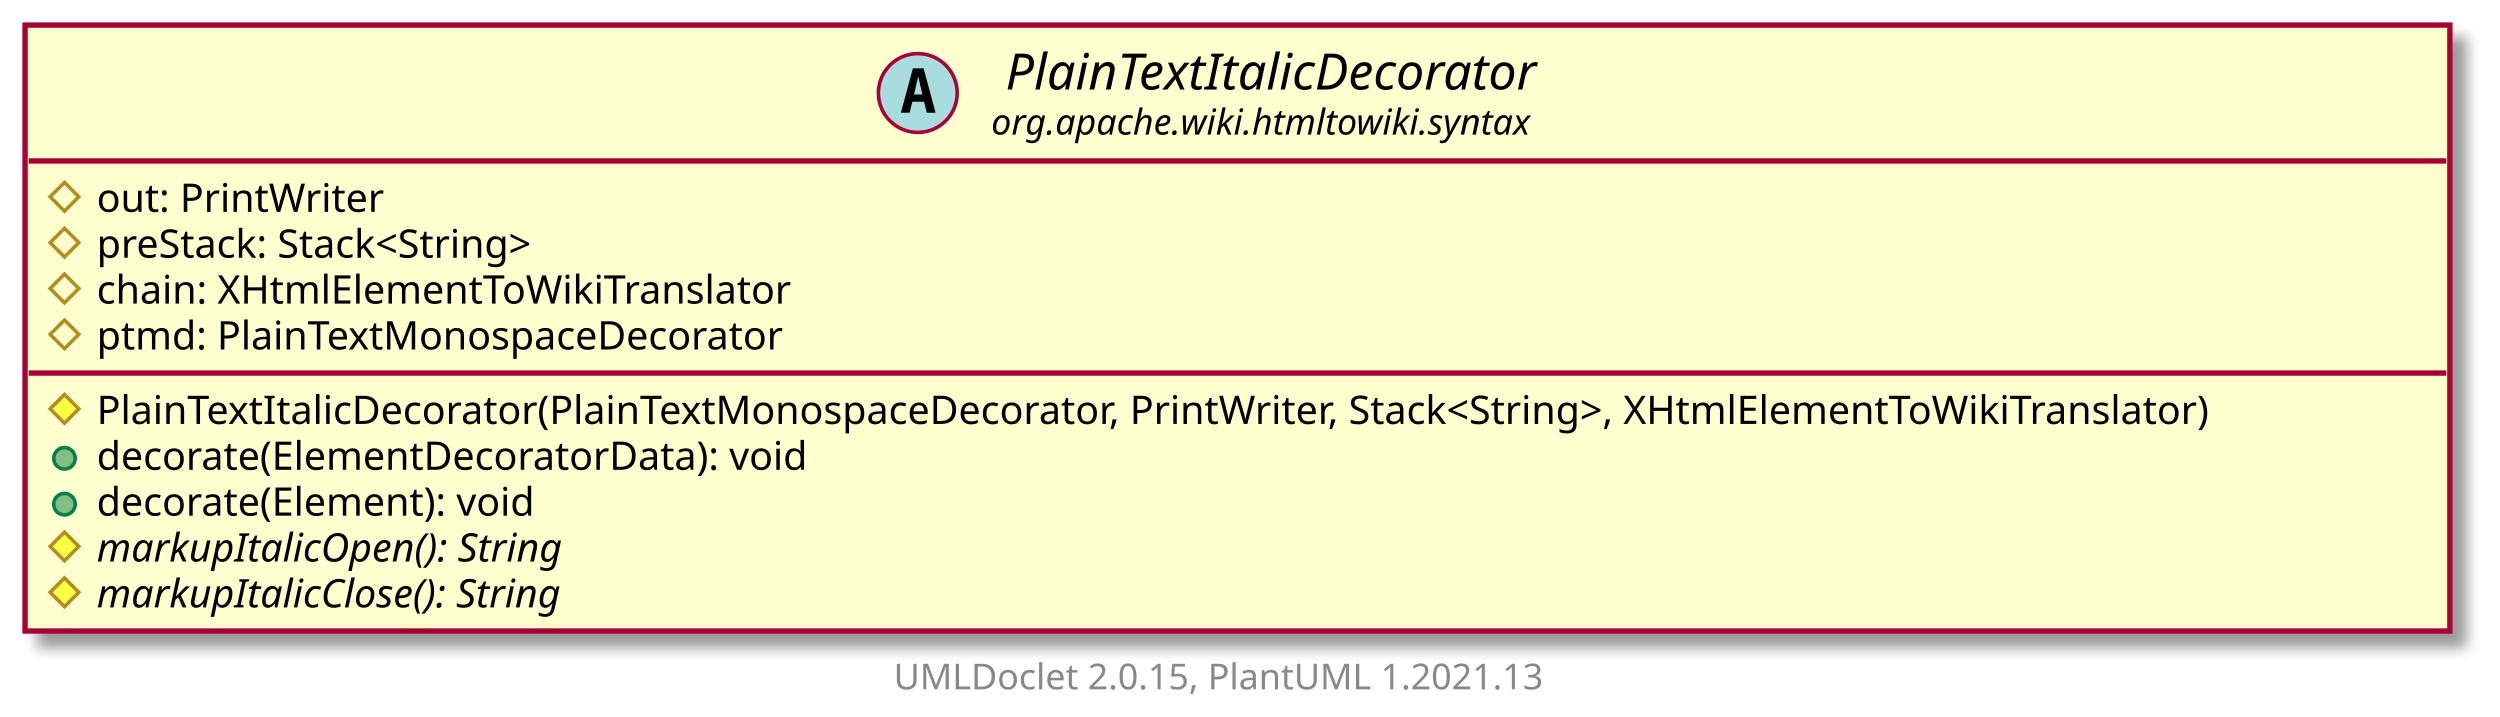
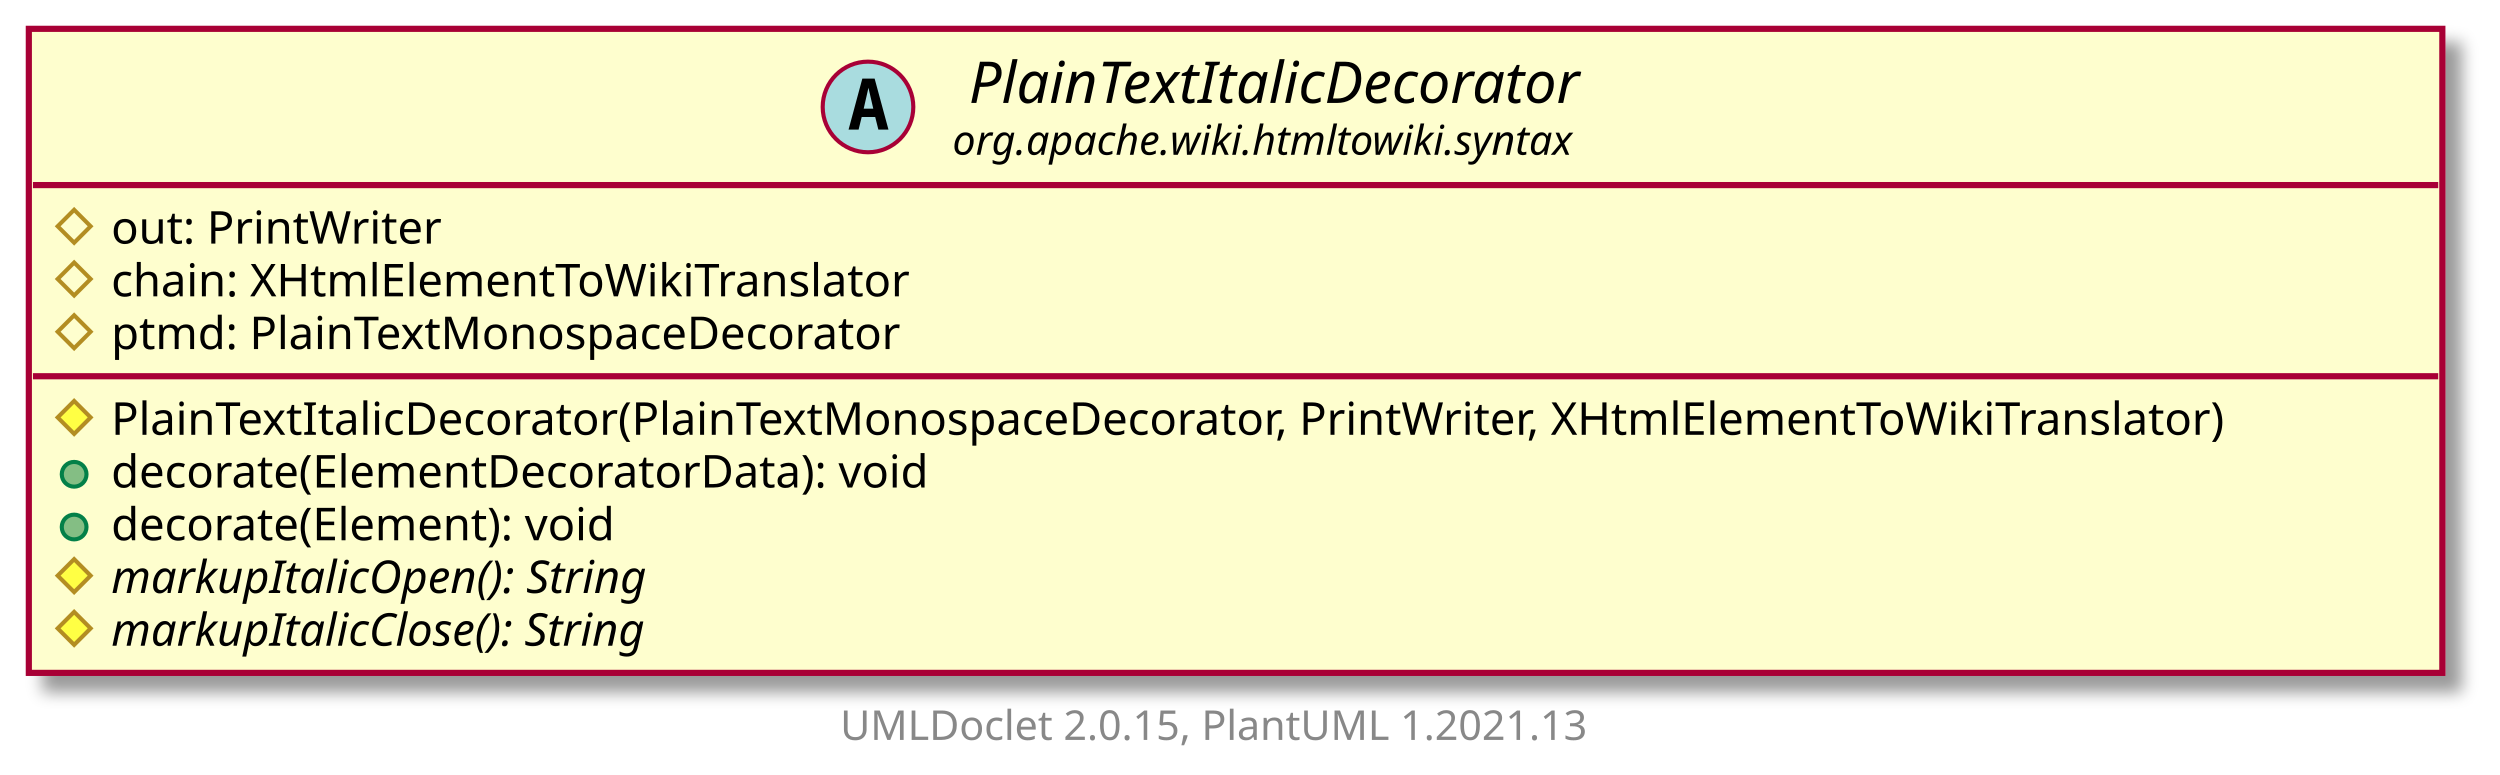
- <svg xmlns="http://www.w3.org/2000/svg" xmlns:xlink="http://www.w3.org/1999/xlink" contentScriptType="application/ecmascript" contentStyleType="text/css" height="200px" preserveAspectRatio="none" style="width:698px;height:200px;background:#FFFFFF;" version="1.1" viewBox="0 0 698 200" width="698px" zoomAndPan="magnify">
+ <svg xmlns="http://www.w3.org/2000/svg" xmlns:xlink="http://www.w3.org/1999/xlink" contentScriptType="application/ecmascript" contentStyleType="text/css" height="188px" preserveAspectRatio="none" style="width:607px;height:188px;background:#FFFFFF;" version="1.1" viewBox="0 0 607 188" width="607px" zoomAndPan="magnify">
  <defs>
-     <filter height="300%" id="f1k045gyarvz0f" width="300%" x="-1" y="-1">
+     <filter height="300%" id="faeuoftx73qjk" width="300%" x="-1" y="-1">
      <feGaussianBlur result="blurOut" stdDeviation="2.0" />
      <feColorMatrix in="blurOut" result="blurOut2" type="matrix" values="0 0 0 0 0 0 0 0 0 0 0 0 0 0 0 0 0 0 .4 0" />
      <feOffset dx="4.0" dy="4.0" in="blurOut2" result="blurOut3" />
      <feBlend in="SourceGraphic" in2="blurOut3" mode="normal" />
    </filter>
  </defs>
  <g>
    <a href="PlainTextItalicDecorator.html" target="_top" title="PlainTextItalicDecorator.html" xlink:actuate="onRequest" xlink:href="PlainTextItalicDecorator.html" xlink:show="new" xlink:title="PlainTextItalicDecorator.html" xlink:type="simple">
-       <rect codeLine="5" fill="#FEFECE" filter="url(#f1k045gyarvz0f)" height="169.18" id="org.apache.wiki.htmltowiki.syntax.PlainTextItalicDecorator" style="stroke:#A80036;stroke-width:1.5;" width="677" x="7" y="7" />
-       <ellipse cx="256.25" cy="25.969" fill="#A9DCDF" rx="11" ry="11" style="stroke:#A80036;stroke-width:1.0;" />
-       <path d="M256.359,21.312 L255.203,26.391 L257.531,26.391 L256.359,21.312 Z M254.875,19.078 L257.859,19.078 L261.219,31.469 L258.766,31.469 L258,28.406 L254.719,28.406 L253.969,31.469 L251.531,31.469 L254.875,19.078 Z " fill="#000000" />
-       <text fill="#000000" font-family="sans-serif" font-size="14" font-style="italic" lengthAdjust="spacing" textLength="162" x="280.75" y="24.995">PlainTextItalicDecorator</text>
-       <text fill="#000000" font-family="sans-serif" font-size="10" font-style="italic" lengthAdjust="spacing" textLength="170" x="276.75" y="37.579">org.apache.wiki.htmltowiki.syntax</text>
-       <line style="stroke:#A80036;stroke-width:1.5;" x1="8" x2="683" y1="44.938" y2="44.938" />
+       <rect codeLine="5" fill="#FEFECE" filter="url(#faeuoftx73qjk)" height="156.375" id="org.apache.wiki.htmltowiki.syntax.PlainTextItalicDecorator" style="stroke:#A80036;stroke-width:1.5;" width="586" x="7" y="7" />
+       <ellipse cx="210.75" cy="25.969" fill="#A9DCDF" rx="11" ry="11" style="stroke:#A80036;stroke-width:1.0;" />
+       <path d="M210.859,21.312 L209.703,26.391 L212.031,26.391 L210.859,21.312 Z M209.375,19.078 L212.359,19.078 L215.719,31.469 L213.266,31.469 L212.5,28.406 L209.219,28.406 L208.469,31.469 L206.031,31.469 L209.375,19.078 Z " fill="#000000" />
+       <text fill="#000000" font-family="sans-serif" font-size="14" font-style="italic" lengthAdjust="spacing" textLength="162" x="235.25" y="24.995">PlainTextItalicDecorator</text>
+       <text fill="#000000" font-family="sans-serif" font-size="10" font-style="italic" lengthAdjust="spacing" textLength="170" x="231.25" y="37.579">org.apache.wiki.htmltowiki.syntax</text>
+       <line style="stroke:#A80036;stroke-width:1.5;" x1="8" x2="592" y1="44.938" y2="44.938" />
      <polygon fill="none" points="18,50.938,22,54.938,18,58.938,14,54.938" style="stroke:#B38D22;stroke-width:1.0;" />
      <text fill="#000000" font-family="sans-serif" font-size="11" lengthAdjust="spacing" textLength="85" x="27" y="59.148">out: PrintWriter</text>
      <polygon fill="none" points="18,63.742,22,67.742,18,71.742,14,67.742" style="stroke:#B38D22;stroke-width:1.0;" />
-       <text fill="#000000" font-family="sans-serif" font-size="11" lengthAdjust="spacing" textLength="141" x="27" y="71.953">preStack: Stack&lt;String&gt;</text>
+       <text fill="#000000" font-family="sans-serif" font-size="11" lengthAdjust="spacing" textLength="211" x="27" y="71.953">chain: XHtmlElementToWikiTranslator</text>
      <polygon fill="none" points="18,76.547,22,80.547,18,84.547,14,80.547" style="stroke:#B38D22;stroke-width:1.0;" />
-       <text fill="#000000" font-family="sans-serif" font-size="11" lengthAdjust="spacing" textLength="211" x="27" y="84.757">chain: XHtmlElementToWikiTranslator</text>
-       <polygon fill="none" points="18,89.352,22,93.352,18,97.352,14,93.352" style="stroke:#B38D22;stroke-width:1.0;" />
-       <text fill="#000000" font-family="sans-serif" font-size="11" lengthAdjust="spacing" textLength="208" x="27" y="97.562">ptmd: PlainTextMonospaceDecorator</text>
-       <line style="stroke:#A80036;stroke-width:1.5;" x1="8" x2="683" y1="104.156" y2="104.156" />
-       <polygon fill="#FFFF44" points="18,110.156,22,114.156,18,118.156,14,114.156" style="stroke:#B38D22;stroke-width:1.0;" />
-       <text fill="#000000" font-family="sans-serif" font-size="11" lengthAdjust="spacing" textLength="651" x="27" y="118.367">PlainTextItalicDecorator(PlainTextMonospaceDecorator, PrintWriter, Stack&lt;String&gt;, XHtmlElementToWikiTranslator)</text>
+       <text fill="#000000" font-family="sans-serif" font-size="11" lengthAdjust="spacing" textLength="208" x="27" y="84.757">ptmd: PlainTextMonospaceDecorator</text>
+       <line style="stroke:#A80036;stroke-width:1.5;" x1="8" x2="592" y1="91.352" y2="91.352" />
+       <polygon fill="#FFFF44" points="18,97.352,22,101.352,18,105.352,14,101.352" style="stroke:#B38D22;stroke-width:1.0;" />
+       <text fill="#000000" font-family="sans-serif" font-size="11" lengthAdjust="spacing" textLength="560" x="27" y="105.562">PlainTextItalicDecorator(PlainTextMonospaceDecorator, PrintWriter, XHtmlElementToWikiTranslator)</text>
+       <ellipse cx="18" cy="115.156" fill="#84BE84" rx="3" ry="3" style="stroke:#038048;stroke-width:1.0;" />
+       <text fill="#000000" font-family="sans-serif" font-size="11" lengthAdjust="spacing" textLength="217" x="27" y="118.367">decorate(ElementDecoratorData): void</text>
      <ellipse cx="18" cy="127.961" fill="#84BE84" rx="3" ry="3" style="stroke:#038048;stroke-width:1.0;" />
-       <text fill="#000000" font-family="sans-serif" font-size="11" lengthAdjust="spacing" textLength="217" x="27" y="131.171">decorate(ElementDecoratorData): void</text>
-       <ellipse cx="18" cy="140.766" fill="#84BE84" rx="3" ry="3" style="stroke:#038048;stroke-width:1.0;" />
-       <text fill="#000000" font-family="sans-serif" font-size="11" lengthAdjust="spacing" textLength="135" x="27" y="143.976">decorate(Element): void</text>
+       <text fill="#000000" font-family="sans-serif" font-size="11" lengthAdjust="spacing" textLength="135" x="27" y="131.171">decorate(Element): void</text>
+       <polygon fill="#FFFF44" points="18,135.766,22,139.766,18,143.766,14,139.766" style="stroke:#B38D22;stroke-width:1.0;" />
+       <text fill="#000000" font-family="sans-serif" font-size="11" font-style="italic" lengthAdjust="spacing" textLength="148" x="27" y="143.976">markupItalicOpen(): String</text>
      <polygon fill="#FFFF44" points="18,148.57,22,152.57,18,156.57,14,152.57" style="stroke:#B38D22;stroke-width:1.0;" />
-       <text fill="#000000" font-family="sans-serif" font-size="11" font-style="italic" lengthAdjust="spacing" textLength="148" x="27" y="156.781">markupItalicOpen(): String</text>
-       <polygon fill="#FFFF44" points="18,161.375,22,165.375,18,169.375,14,165.375" style="stroke:#B38D22;stroke-width:1.0;" />
-       <text fill="#000000" font-family="sans-serif" font-size="11" font-style="italic" lengthAdjust="spacing" textLength="149" x="27" y="169.585">markupItalicClose(): String</text>
+       <text fill="#000000" font-family="sans-serif" font-size="11" font-style="italic" lengthAdjust="spacing" textLength="149" x="27" y="156.781">markupItalicClose(): String</text>
    </a>
-     <text fill="#888888" font-family="sans-serif" font-size="10" lengthAdjust="spacing" textLength="192" x="249.5" y="192.462">UMLDoclet 2.0.15, PlantUML 1.2021.13</text>
+     <text fill="#888888" font-family="sans-serif" font-size="10" lengthAdjust="spacing" textLength="192" x="204" y="179.657">UMLDoclet 2.0.15, PlantUML 1.2021.13</text>
  </g>
</svg>
